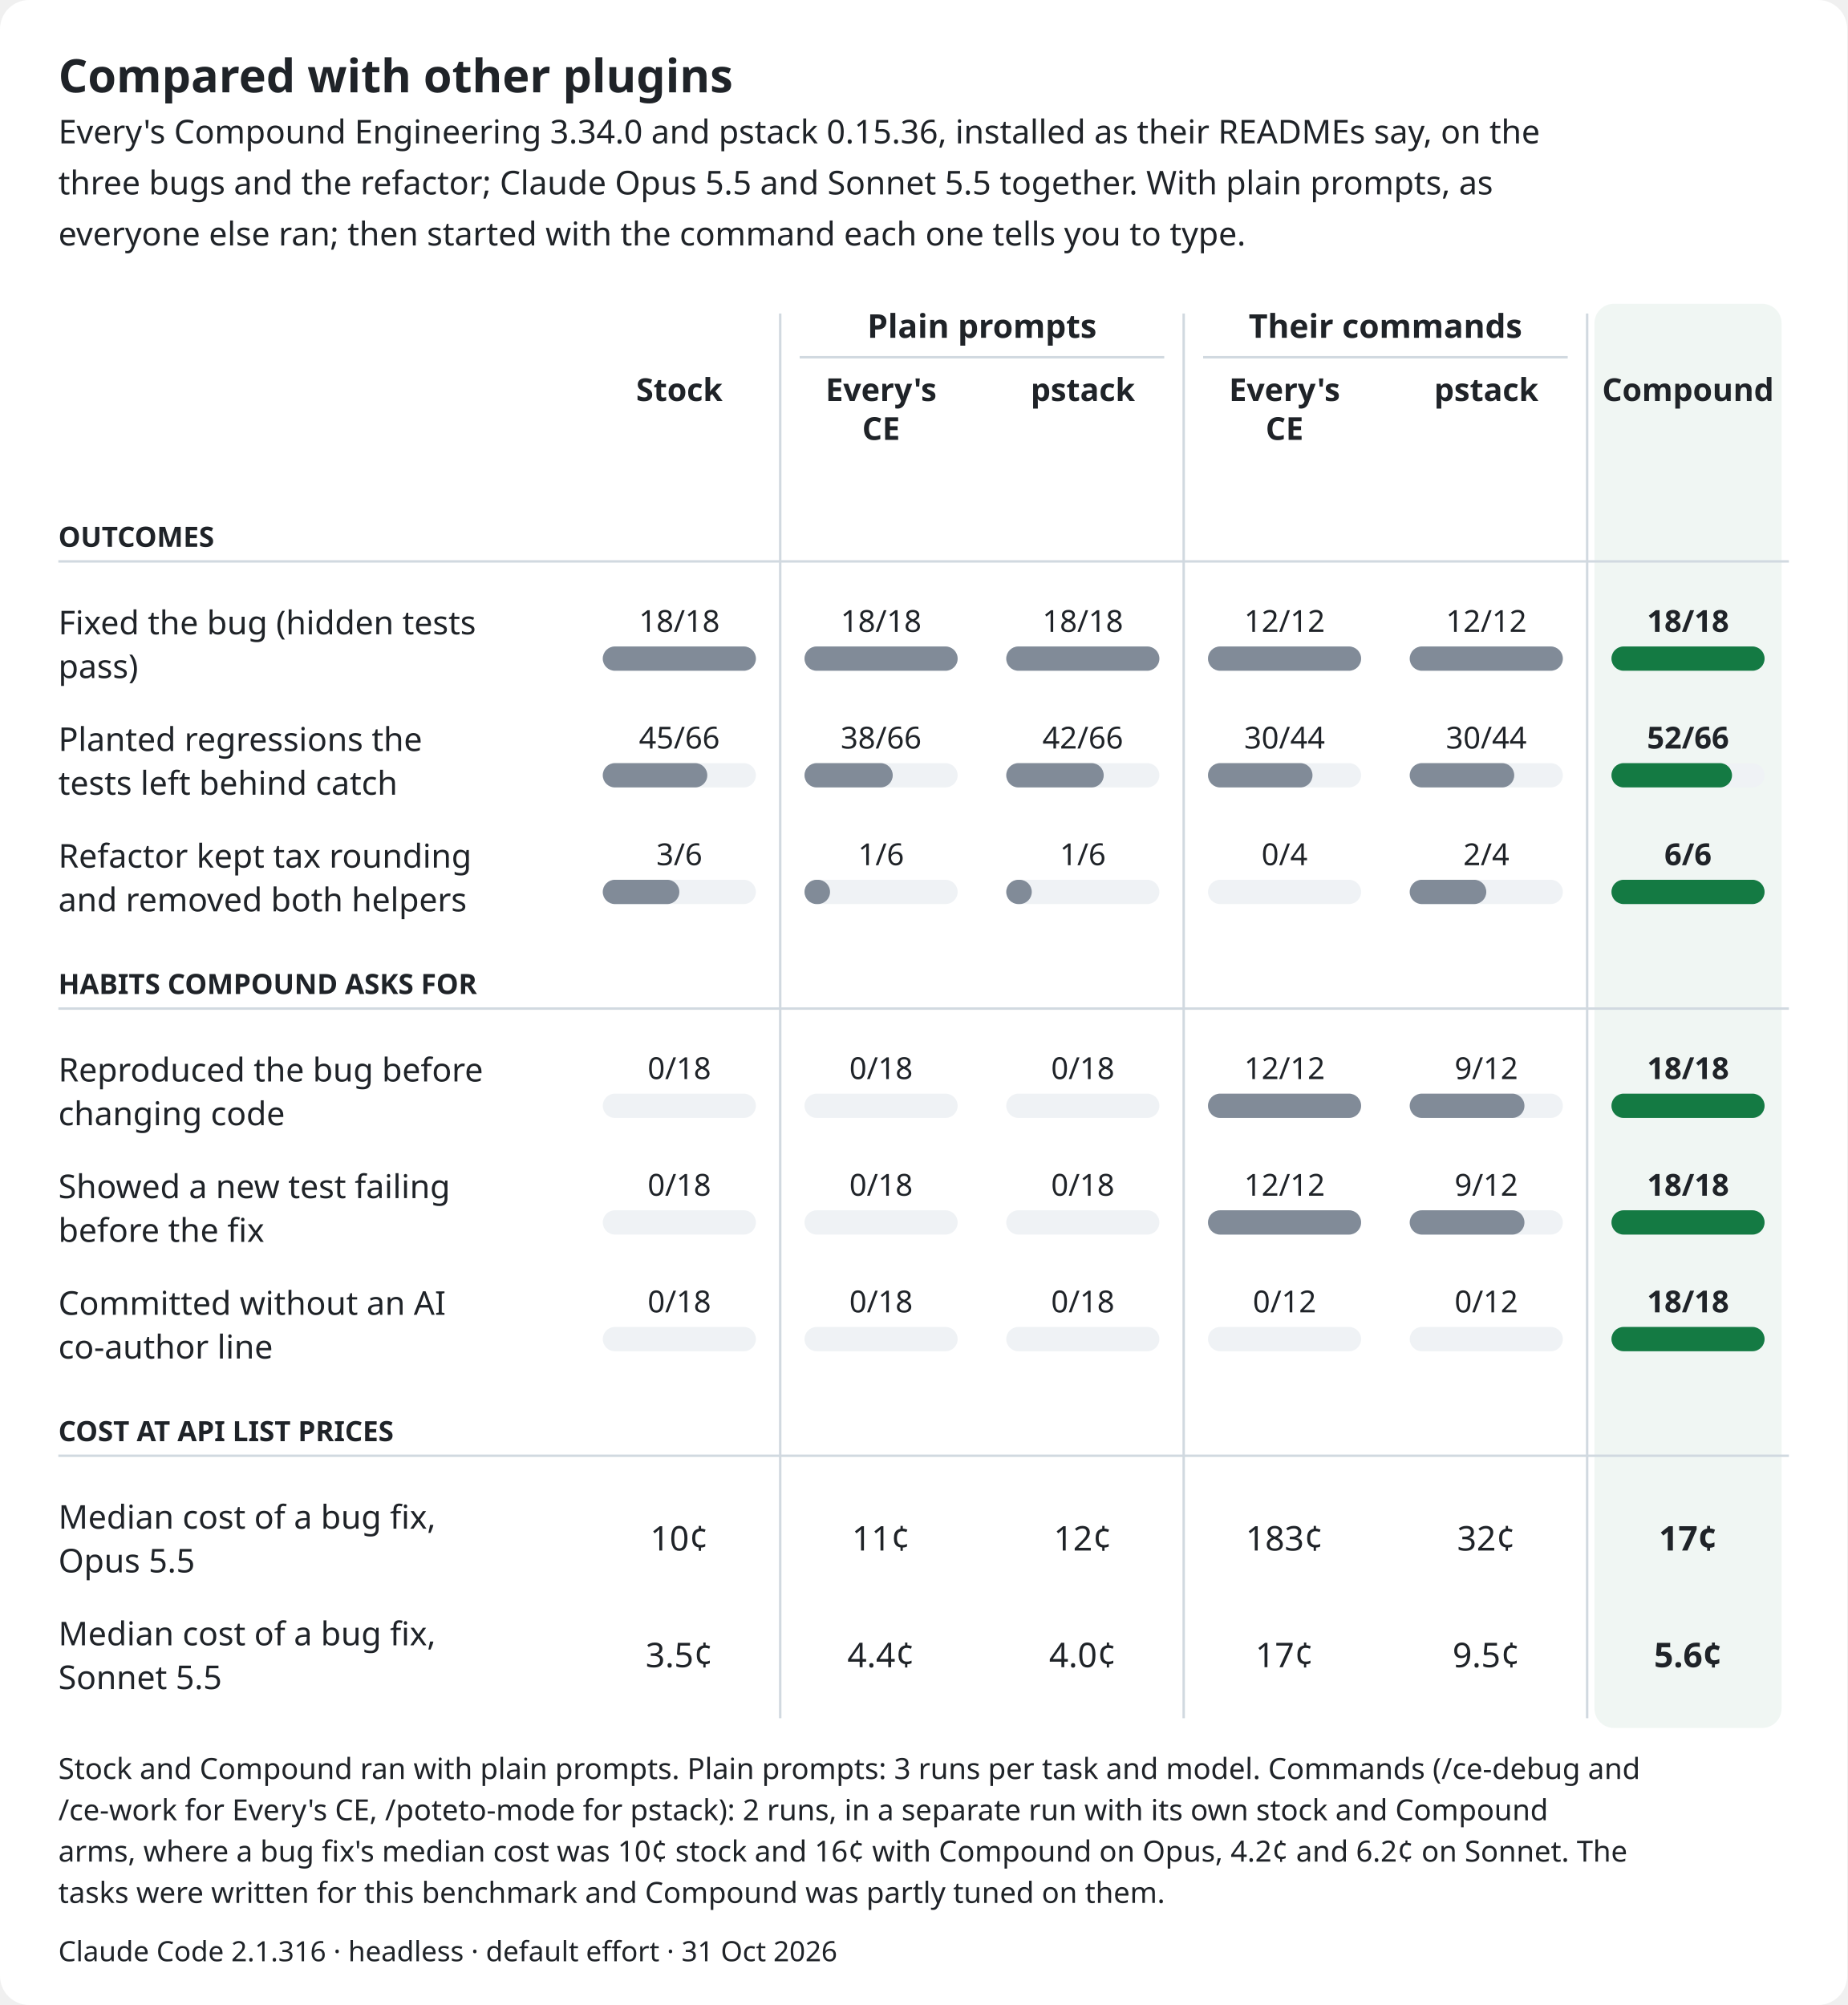
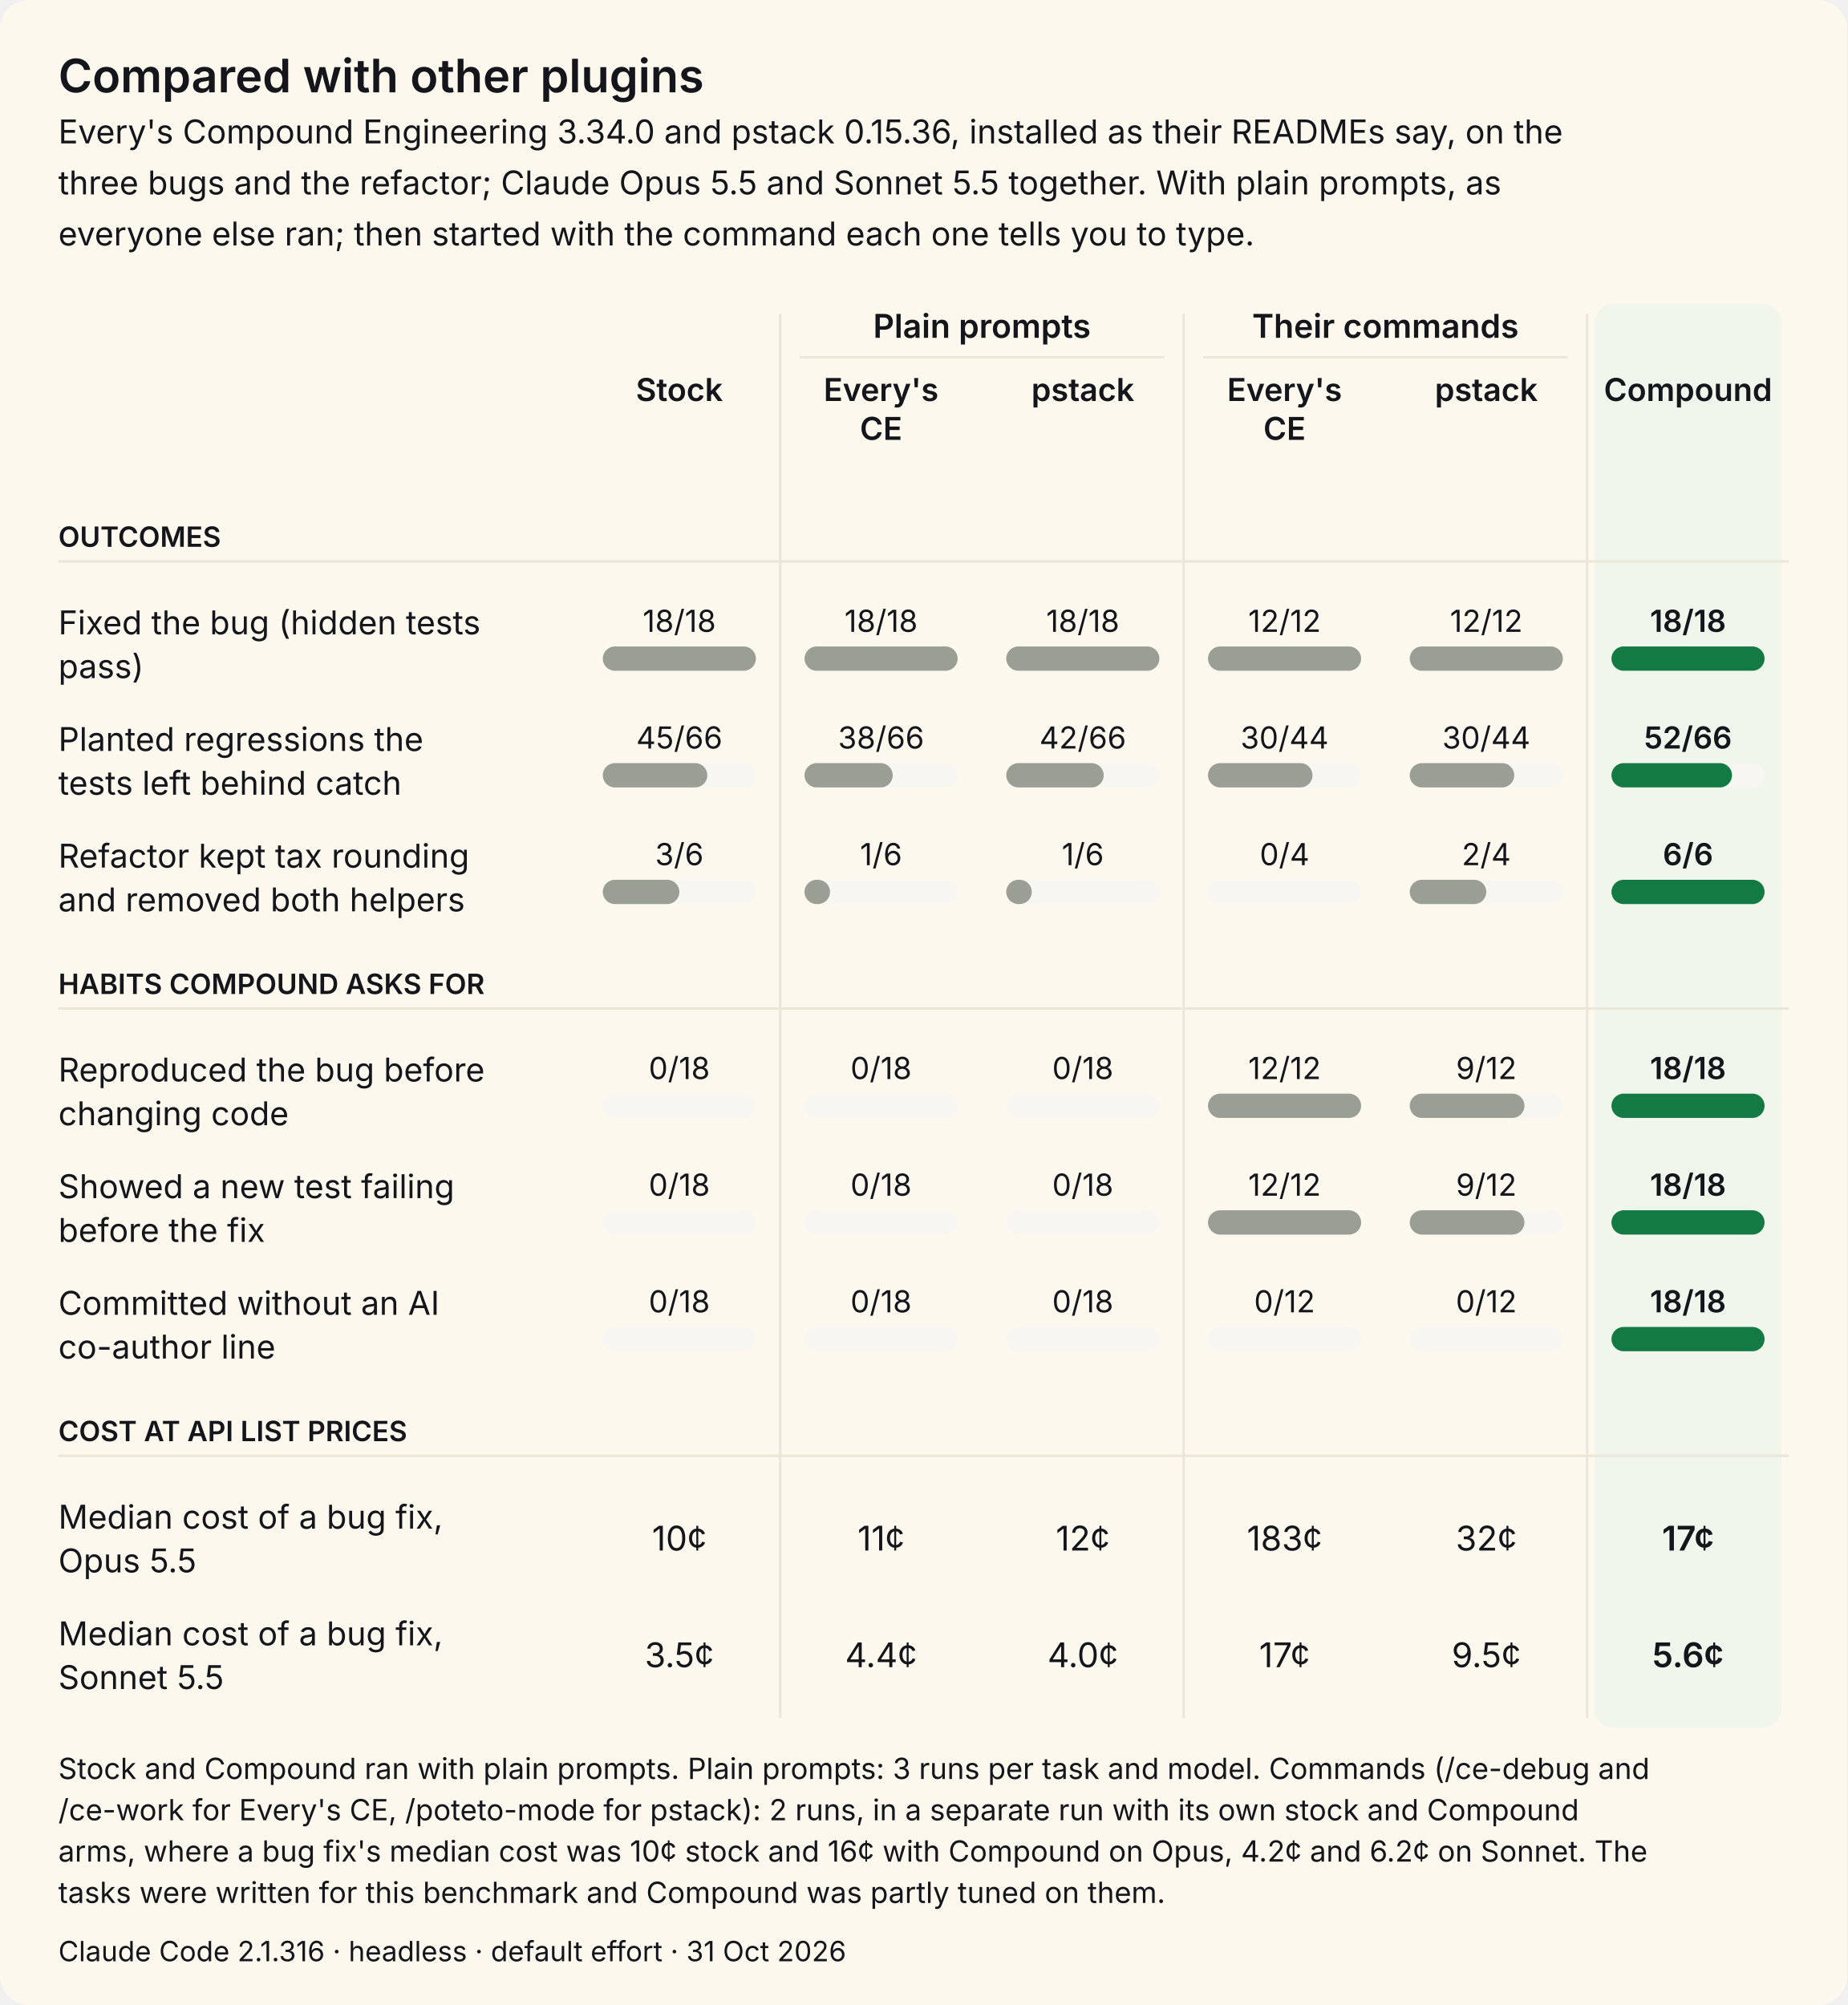
<svg xmlns="http://www.w3.org/2000/svg" width="760" height="825" viewBox="0 0 760 825" role="img" aria-labelledby="title desc">
-   <style>text{font-family:-apple-system,BlinkMacSystemFont,'Segoe UI','Noto Sans',Helvetica,Arial,sans-serif;fill:#1f2328;font-variant-numeric:tabular-nums}.mono{font-family:ui-monospace,SFMono-Regular,'SF Mono',Menlo,Consolas,'Liberation Mono',monospace}</style>
-   <rect width="760" height="825" rx="12" fill="#ffffff" />
+   <style>text{font-family:Inter,system-ui,-apple-system,BlinkMacSystemFont,'Segoe UI','Noto Sans',Helvetica,Arial,sans-serif;fill:#14161c;font-variant-numeric:tabular-nums}.mono{font-family:ui-monospace,SFMono-Regular,'SF Mono',Menlo,Consolas,'Liberation Mono',monospace}</style>
+   <rect width="760" height="825" rx="12" fill="#fdf8ee" />
  <text x="24.0" y="38.0" font-size="19" font-weight="600">Compared with other plugins</text>
-   <text x="24.0" y="59.0" font-size="13.5" fill="#59636e">Every's Compound Engineering 3.34.0 and pstack 0.15.36, installed as their READMEs say, on the</text>
-   <text x="24.0" y="80.0" font-size="13.5" fill="#59636e">three bugs and the refactor; Claude Opus 5.5 and Sonnet 5.5 together. With plain prompts, as</text>
-   <text x="24.0" y="101.0" font-size="13.5" fill="#59636e">everyone else ran; then started with the command each one tells you to type.</text>
-   <rect x="656.0" y="125.0" width="77.0" height="586.0" rx="8" fill="#e3efe8" fill-opacity="0.55" />
-   <line x1="321.0" y1="129.0" x2="321.0" y2="707.0" stroke="#d1d9e0" stroke-width="1" />
-   <line x1="487.0" y1="129.0" x2="487.0" y2="707.0" stroke="#d1d9e0" stroke-width="1" />
-   <line x1="653.0" y1="129.0" x2="653.0" y2="707.0" stroke="#d1d9e0" stroke-width="1" />
+   <text x="24.0" y="59.0" font-size="13.5" fill="#6b6f78">Every's Compound Engineering 3.34.0 and pstack 0.15.36, installed as their READMEs say, on the</text>
+   <text x="24.0" y="80.0" font-size="13.5" fill="#6b6f78">three bugs and the refactor; Claude Opus 5.5 and Sonnet 5.5 together. With plain prompts, as</text>
+   <text x="24.0" y="101.0" font-size="13.5" fill="#6b6f78">everyone else ran; then started with the command each one tells you to type.</text>
+   <rect x="656.0" y="125.0" width="77.0" height="586.0" rx="8" fill="#e5f3e9" fill-opacity="0.55" />
+   <line x1="321.0" y1="129.0" x2="321.0" y2="707.0" stroke="#ece6d8" stroke-width="1" />
+   <line x1="487.0" y1="129.0" x2="487.0" y2="707.0" stroke="#ece6d8" stroke-width="1" />
+   <line x1="653.0" y1="129.0" x2="653.0" y2="707.0" stroke="#ece6d8" stroke-width="1" />
  <text x="404.0" y="139.0" font-size="13.5" font-weight="600" text-anchor="middle">Plain prompts</text>
-   <line x1="329.0" y1="147.0" x2="479.0" y2="147.0" stroke="#d1d9e0" stroke-width="1" />
+   <line x1="329.0" y1="147.0" x2="479.0" y2="147.0" stroke="#ece6d8" stroke-width="1" />
  <text x="570.0" y="139.0" font-size="13.5" font-weight="600" text-anchor="middle">Their commands</text>
-   <line x1="495.0" y1="147.0" x2="645.0" y2="147.0" stroke="#d1d9e0" stroke-width="1" />
+   <line x1="495.0" y1="147.0" x2="645.0" y2="147.0" stroke="#ece6d8" stroke-width="1" />
  <text x="279.5" y="165.0" font-size="13" font-weight="600" text-anchor="middle">Stock</text>
  <text x="362.5" y="165.0" font-size="13" font-weight="600" text-anchor="middle">Every's</text>
  <text x="362.5" y="181.0" font-size="13" font-weight="600" text-anchor="middle">CE</text>
  <text x="445.5" y="165.0" font-size="13" font-weight="600" text-anchor="middle">pstack</text>
  <text x="528.5" y="165.0" font-size="13" font-weight="600" text-anchor="middle">Every's</text>
  <text x="528.5" y="181.0" font-size="13" font-weight="600" text-anchor="middle">CE</text>
  <text x="611.5" y="165.0" font-size="13" font-weight="600" text-anchor="middle">pstack</text>
  <text x="694.5" y="165.0" font-size="13" font-weight="600" text-anchor="middle" fill="#147a43">Compound</text>
-   <text x="24.0" y="225.0" font-size="11.5" font-weight="600" fill="#59636e">OUTCOMES</text>
-   <line x1="24.0" y1="231.0" x2="736.0" y2="231.0" stroke="#d1d9e0" stroke-width="1" />
+   <text x="24.0" y="225.0" font-size="11.5" font-weight="600" fill="#6b6f78">OUTCOMES</text>
+   <line x1="24.0" y1="231.0" x2="736.0" y2="231.0" stroke="#ece6d8" stroke-width="1" />
  <text x="24.0" y="261.0" font-size="13.5">Fixed the bug (hidden tests</text>
  <text x="24.0" y="279.0" font-size="13.5">pass)</text>
-   <rect x="248.0" y="266.0" width="63.0" height="10.0" rx="5" fill="#eff2f5" />
-   <rect x="248.0" y="266.0" width="63.0" height="10.0" rx="5" fill="#818b98" />
+   <rect x="248.0" y="266.0" width="63.0" height="10.0" rx="5" fill="#f7f6f2" />
+   <rect x="248.0" y="266.0" width="63.0" height="10.0" rx="5" fill="#9a9e95" />
  <text x="279.5" y="260.0" font-size="12.5" text-anchor="middle">18/18</text>
-   <rect x="331.0" y="266.0" width="63.0" height="10.0" rx="5" fill="#eff2f5" />
-   <rect x="331.0" y="266.0" width="63.0" height="10.0" rx="5" fill="#818b98" />
+   <rect x="331.0" y="266.0" width="63.0" height="10.0" rx="5" fill="#f7f6f2" />
+   <rect x="331.0" y="266.0" width="63.0" height="10.0" rx="5" fill="#9a9e95" />
  <text x="362.5" y="260.0" font-size="12.5" text-anchor="middle">18/18</text>
-   <rect x="414.0" y="266.0" width="63.0" height="10.0" rx="5" fill="#eff2f5" />
-   <rect x="414.0" y="266.0" width="63.0" height="10.0" rx="5" fill="#818b98" />
+   <rect x="414.0" y="266.0" width="63.0" height="10.0" rx="5" fill="#f7f6f2" />
+   <rect x="414.0" y="266.0" width="63.0" height="10.0" rx="5" fill="#9a9e95" />
  <text x="445.5" y="260.0" font-size="12.5" text-anchor="middle">18/18</text>
-   <rect x="497.0" y="266.0" width="63.0" height="10.0" rx="5" fill="#eff2f5" />
-   <rect x="497.0" y="266.0" width="63.0" height="10.0" rx="5" fill="#818b98" />
+   <rect x="497.0" y="266.0" width="63.0" height="10.0" rx="5" fill="#f7f6f2" />
+   <rect x="497.0" y="266.0" width="63.0" height="10.0" rx="5" fill="#9a9e95" />
  <text x="528.5" y="260.0" font-size="12.5" text-anchor="middle">12/12</text>
-   <rect x="580.0" y="266.0" width="63.0" height="10.0" rx="5" fill="#eff2f5" />
-   <rect x="580.0" y="266.0" width="63.0" height="10.0" rx="5" fill="#818b98" />
+   <rect x="580.0" y="266.0" width="63.0" height="10.0" rx="5" fill="#f7f6f2" />
+   <rect x="580.0" y="266.0" width="63.0" height="10.0" rx="5" fill="#9a9e95" />
  <text x="611.5" y="260.0" font-size="12.5" text-anchor="middle">12/12</text>
-   <rect x="663.0" y="266.0" width="63.0" height="10.0" rx="5" fill="#eff2f5" />
+   <rect x="663.0" y="266.0" width="63.0" height="10.0" rx="5" fill="#f7f6f2" />
  <rect x="663.0" y="266.0" width="63.0" height="10.0" rx="5" fill="#147a43" />
  <text x="694.5" y="260.0" font-size="12.5" font-weight="600" text-anchor="middle" fill="#147a43">18/18</text>
  <text x="24.0" y="309.0" font-size="13.5">Planted regressions the</text>
  <text x="24.0" y="327.0" font-size="13.5">tests left behind catch</text>
-   <rect x="248.0" y="314.0" width="63.0" height="10.0" rx="5" fill="#eff2f5" />
-   <rect x="248.0" y="314.0" width="43.0" height="10.0" rx="5" fill="#818b98" />
+   <rect x="248.0" y="314.0" width="63.0" height="10.0" rx="5" fill="#f7f6f2" />
+   <rect x="248.0" y="314.0" width="43.0" height="10.0" rx="5" fill="#9a9e95" />
  <text x="279.5" y="308.0" font-size="12.5" text-anchor="middle">45/66</text>
-   <rect x="331.0" y="314.0" width="63.0" height="10.0" rx="5" fill="#eff2f5" />
-   <rect x="331.0" y="314.0" width="36.3" height="10.0" rx="5" fill="#818b98" />
+   <rect x="331.0" y="314.0" width="63.0" height="10.0" rx="5" fill="#f7f6f2" />
+   <rect x="331.0" y="314.0" width="36.3" height="10.0" rx="5" fill="#9a9e95" />
  <text x="362.5" y="308.0" font-size="12.5" text-anchor="middle">38/66</text>
-   <rect x="414.0" y="314.0" width="63.0" height="10.0" rx="5" fill="#eff2f5" />
-   <rect x="414.0" y="314.0" width="40.1" height="10.0" rx="5" fill="#818b98" />
+   <rect x="414.0" y="314.0" width="63.0" height="10.0" rx="5" fill="#f7f6f2" />
+   <rect x="414.0" y="314.0" width="40.1" height="10.0" rx="5" fill="#9a9e95" />
  <text x="445.5" y="308.0" font-size="12.5" text-anchor="middle">42/66</text>
-   <rect x="497.0" y="314.0" width="63.0" height="10.0" rx="5" fill="#eff2f5" />
-   <rect x="497.0" y="314.0" width="43.0" height="10.0" rx="5" fill="#818b98" />
+   <rect x="497.0" y="314.0" width="63.0" height="10.0" rx="5" fill="#f7f6f2" />
+   <rect x="497.0" y="314.0" width="43.0" height="10.0" rx="5" fill="#9a9e95" />
  <text x="528.5" y="308.0" font-size="12.5" text-anchor="middle">30/44</text>
-   <rect x="580.0" y="314.0" width="63.0" height="10.0" rx="5" fill="#eff2f5" />
-   <rect x="580.0" y="314.0" width="43.0" height="10.0" rx="5" fill="#818b98" />
+   <rect x="580.0" y="314.0" width="63.0" height="10.0" rx="5" fill="#f7f6f2" />
+   <rect x="580.0" y="314.0" width="43.0" height="10.0" rx="5" fill="#9a9e95" />
  <text x="611.5" y="308.0" font-size="12.5" text-anchor="middle">30/44</text>
-   <rect x="663.0" y="314.0" width="63.0" height="10.0" rx="5" fill="#eff2f5" />
+   <rect x="663.0" y="314.0" width="63.0" height="10.0" rx="5" fill="#f7f6f2" />
  <rect x="663.0" y="314.0" width="49.6" height="10.0" rx="5" fill="#147a43" />
  <text x="694.5" y="308.0" font-size="12.5" font-weight="600" text-anchor="middle" fill="#147a43">52/66</text>
  <text x="24.0" y="357.0" font-size="13.5">Refactor kept tax rounding</text>
  <text x="24.0" y="375.0" font-size="13.5">and removed both helpers</text>
-   <rect x="248.0" y="362.0" width="63.0" height="10.0" rx="5" fill="#eff2f5" />
-   <rect x="248.0" y="362.0" width="31.5" height="10.0" rx="5" fill="#818b98" />
+   <rect x="248.0" y="362.0" width="63.0" height="10.0" rx="5" fill="#f7f6f2" />
+   <rect x="248.0" y="362.0" width="31.5" height="10.0" rx="5" fill="#9a9e95" />
  <text x="279.5" y="356.0" font-size="12.5" text-anchor="middle">3/6</text>
-   <rect x="331.0" y="362.0" width="63.0" height="10.0" rx="5" fill="#eff2f5" />
-   <rect x="331.0" y="362.0" width="10.5" height="10.0" rx="5" fill="#818b98" />
+   <rect x="331.0" y="362.0" width="63.0" height="10.0" rx="5" fill="#f7f6f2" />
+   <rect x="331.0" y="362.0" width="10.5" height="10.0" rx="5" fill="#9a9e95" />
  <text x="362.5" y="356.0" font-size="12.5" text-anchor="middle">1/6</text>
-   <rect x="414.0" y="362.0" width="63.0" height="10.0" rx="5" fill="#eff2f5" />
-   <rect x="414.0" y="362.0" width="10.5" height="10.0" rx="5" fill="#818b98" />
+   <rect x="414.0" y="362.0" width="63.0" height="10.0" rx="5" fill="#f7f6f2" />
+   <rect x="414.0" y="362.0" width="10.5" height="10.0" rx="5" fill="#9a9e95" />
  <text x="445.5" y="356.0" font-size="12.5" text-anchor="middle">1/6</text>
-   <rect x="497.0" y="362.0" width="63.0" height="10.0" rx="5" fill="#eff2f5" />
+   <rect x="497.0" y="362.0" width="63.0" height="10.0" rx="5" fill="#f7f6f2" />
  <text x="528.5" y="356.0" font-size="12.5" text-anchor="middle">0/4</text>
-   <rect x="580.0" y="362.0" width="63.0" height="10.0" rx="5" fill="#eff2f5" />
-   <rect x="580.0" y="362.0" width="31.5" height="10.0" rx="5" fill="#818b98" />
+   <rect x="580.0" y="362.0" width="63.0" height="10.0" rx="5" fill="#f7f6f2" />
+   <rect x="580.0" y="362.0" width="31.5" height="10.0" rx="5" fill="#9a9e95" />
  <text x="611.5" y="356.0" font-size="12.5" text-anchor="middle">2/4</text>
-   <rect x="663.0" y="362.0" width="63.0" height="10.0" rx="5" fill="#eff2f5" />
+   <rect x="663.0" y="362.0" width="63.0" height="10.0" rx="5" fill="#f7f6f2" />
  <rect x="663.0" y="362.0" width="63.0" height="10.0" rx="5" fill="#147a43" />
  <text x="694.5" y="356.0" font-size="12.5" font-weight="600" text-anchor="middle" fill="#147a43">6/6</text>
-   <text x="24.0" y="409.0" font-size="11.5" font-weight="600" fill="#59636e">HABITS COMPOUND ASKS FOR</text>
-   <line x1="24.0" y1="415.0" x2="736.0" y2="415.0" stroke="#d1d9e0" stroke-width="1" />
+   <text x="24.0" y="409.0" font-size="11.5" font-weight="600" fill="#6b6f78">HABITS COMPOUND ASKS FOR</text>
+   <line x1="24.0" y1="415.0" x2="736.0" y2="415.0" stroke="#ece6d8" stroke-width="1" />
  <text x="24.0" y="445.0" font-size="13.5">Reproduced the bug before</text>
  <text x="24.0" y="463.0" font-size="13.5">changing code</text>
-   <rect x="248.0" y="450.0" width="63.0" height="10.0" rx="5" fill="#eff2f5" />
+   <rect x="248.0" y="450.0" width="63.0" height="10.0" rx="5" fill="#f7f6f2" />
  <text x="279.5" y="444.0" font-size="12.5" text-anchor="middle">0/18</text>
-   <rect x="331.0" y="450.0" width="63.0" height="10.0" rx="5" fill="#eff2f5" />
+   <rect x="331.0" y="450.0" width="63.0" height="10.0" rx="5" fill="#f7f6f2" />
  <text x="362.5" y="444.0" font-size="12.5" text-anchor="middle">0/18</text>
-   <rect x="414.0" y="450.0" width="63.0" height="10.0" rx="5" fill="#eff2f5" />
+   <rect x="414.0" y="450.0" width="63.0" height="10.0" rx="5" fill="#f7f6f2" />
  <text x="445.5" y="444.0" font-size="12.5" text-anchor="middle">0/18</text>
-   <rect x="497.0" y="450.0" width="63.0" height="10.0" rx="5" fill="#eff2f5" />
-   <rect x="497.0" y="450.0" width="63.0" height="10.0" rx="5" fill="#818b98" />
+   <rect x="497.0" y="450.0" width="63.0" height="10.0" rx="5" fill="#f7f6f2" />
+   <rect x="497.0" y="450.0" width="63.0" height="10.0" rx="5" fill="#9a9e95" />
  <text x="528.5" y="444.0" font-size="12.5" text-anchor="middle">12/12</text>
-   <rect x="580.0" y="450.0" width="63.0" height="10.0" rx="5" fill="#eff2f5" />
-   <rect x="580.0" y="450.0" width="47.2" height="10.0" rx="5" fill="#818b98" />
+   <rect x="580.0" y="450.0" width="63.0" height="10.0" rx="5" fill="#f7f6f2" />
+   <rect x="580.0" y="450.0" width="47.2" height="10.0" rx="5" fill="#9a9e95" />
  <text x="611.5" y="444.0" font-size="12.5" text-anchor="middle">9/12</text>
-   <rect x="663.0" y="450.0" width="63.0" height="10.0" rx="5" fill="#eff2f5" />
+   <rect x="663.0" y="450.0" width="63.0" height="10.0" rx="5" fill="#f7f6f2" />
  <rect x="663.0" y="450.0" width="63.0" height="10.0" rx="5" fill="#147a43" />
  <text x="694.5" y="444.0" font-size="12.5" font-weight="600" text-anchor="middle" fill="#147a43">18/18</text>
  <text x="24.0" y="493.0" font-size="13.5">Showed a new test failing</text>
  <text x="24.0" y="511.0" font-size="13.5">before the fix</text>
-   <rect x="248.0" y="498.0" width="63.0" height="10.0" rx="5" fill="#eff2f5" />
+   <rect x="248.0" y="498.0" width="63.0" height="10.0" rx="5" fill="#f7f6f2" />
  <text x="279.5" y="492.0" font-size="12.5" text-anchor="middle">0/18</text>
-   <rect x="331.0" y="498.0" width="63.0" height="10.0" rx="5" fill="#eff2f5" />
+   <rect x="331.0" y="498.0" width="63.0" height="10.0" rx="5" fill="#f7f6f2" />
  <text x="362.5" y="492.0" font-size="12.5" text-anchor="middle">0/18</text>
-   <rect x="414.0" y="498.0" width="63.0" height="10.0" rx="5" fill="#eff2f5" />
+   <rect x="414.0" y="498.0" width="63.0" height="10.0" rx="5" fill="#f7f6f2" />
  <text x="445.5" y="492.0" font-size="12.5" text-anchor="middle">0/18</text>
-   <rect x="497.0" y="498.0" width="63.0" height="10.0" rx="5" fill="#eff2f5" />
-   <rect x="497.0" y="498.0" width="63.0" height="10.0" rx="5" fill="#818b98" />
+   <rect x="497.0" y="498.0" width="63.0" height="10.0" rx="5" fill="#f7f6f2" />
+   <rect x="497.0" y="498.0" width="63.0" height="10.0" rx="5" fill="#9a9e95" />
  <text x="528.5" y="492.0" font-size="12.5" text-anchor="middle">12/12</text>
-   <rect x="580.0" y="498.0" width="63.0" height="10.0" rx="5" fill="#eff2f5" />
-   <rect x="580.0" y="498.0" width="47.2" height="10.0" rx="5" fill="#818b98" />
+   <rect x="580.0" y="498.0" width="63.0" height="10.0" rx="5" fill="#f7f6f2" />
+   <rect x="580.0" y="498.0" width="47.2" height="10.0" rx="5" fill="#9a9e95" />
  <text x="611.5" y="492.0" font-size="12.5" text-anchor="middle">9/12</text>
-   <rect x="663.0" y="498.0" width="63.0" height="10.0" rx="5" fill="#eff2f5" />
+   <rect x="663.0" y="498.0" width="63.0" height="10.0" rx="5" fill="#f7f6f2" />
  <rect x="663.0" y="498.0" width="63.0" height="10.0" rx="5" fill="#147a43" />
  <text x="694.5" y="492.0" font-size="12.5" font-weight="600" text-anchor="middle" fill="#147a43">18/18</text>
  <text x="24.0" y="541.0" font-size="13.5">Committed without an AI</text>
  <text x="24.0" y="559.0" font-size="13.5">co-author line</text>
-   <rect x="248.0" y="546.0" width="63.0" height="10.0" rx="5" fill="#eff2f5" />
+   <rect x="248.0" y="546.0" width="63.0" height="10.0" rx="5" fill="#f7f6f2" />
  <text x="279.5" y="540.0" font-size="12.5" text-anchor="middle">0/18</text>
-   <rect x="331.0" y="546.0" width="63.0" height="10.0" rx="5" fill="#eff2f5" />
+   <rect x="331.0" y="546.0" width="63.0" height="10.0" rx="5" fill="#f7f6f2" />
  <text x="362.5" y="540.0" font-size="12.5" text-anchor="middle">0/18</text>
-   <rect x="414.0" y="546.0" width="63.0" height="10.0" rx="5" fill="#eff2f5" />
+   <rect x="414.0" y="546.0" width="63.0" height="10.0" rx="5" fill="#f7f6f2" />
  <text x="445.5" y="540.0" font-size="12.5" text-anchor="middle">0/18</text>
-   <rect x="497.0" y="546.0" width="63.0" height="10.0" rx="5" fill="#eff2f5" />
+   <rect x="497.0" y="546.0" width="63.0" height="10.0" rx="5" fill="#f7f6f2" />
  <text x="528.5" y="540.0" font-size="12.5" text-anchor="middle">0/12</text>
-   <rect x="580.0" y="546.0" width="63.0" height="10.0" rx="5" fill="#eff2f5" />
+   <rect x="580.0" y="546.0" width="63.0" height="10.0" rx="5" fill="#f7f6f2" />
  <text x="611.5" y="540.0" font-size="12.5" text-anchor="middle">0/12</text>
-   <rect x="663.0" y="546.0" width="63.0" height="10.0" rx="5" fill="#eff2f5" />
+   <rect x="663.0" y="546.0" width="63.0" height="10.0" rx="5" fill="#f7f6f2" />
  <rect x="663.0" y="546.0" width="63.0" height="10.0" rx="5" fill="#147a43" />
  <text x="694.5" y="540.0" font-size="12.5" font-weight="600" text-anchor="middle" fill="#147a43">18/18</text>
-   <text x="24.0" y="593.0" font-size="11.5" font-weight="600" fill="#59636e">COST AT API LIST PRICES</text>
-   <line x1="24.0" y1="599.0" x2="736.0" y2="599.0" stroke="#d1d9e0" stroke-width="1" />
+   <text x="24.0" y="593.0" font-size="11.5" font-weight="600" fill="#6b6f78">COST AT API LIST PRICES</text>
+   <line x1="24.0" y1="599.0" x2="736.0" y2="599.0" stroke="#ece6d8" stroke-width="1" />
  <text x="24.0" y="629.0" font-size="13.5">Median cost of a bug fix,</text>
  <text x="24.0" y="647.0" font-size="13.5">Opus 5.5</text>
  <text x="279.5" y="638.0" font-size="14" text-anchor="middle">10¢</text>
  <text x="362.5" y="638.0" font-size="14" text-anchor="middle">11¢</text>
  <text x="445.5" y="638.0" font-size="14" text-anchor="middle">12¢</text>
  <text x="528.5" y="638.0" font-size="14" text-anchor="middle">183¢</text>
  <text x="611.5" y="638.0" font-size="14" text-anchor="middle">32¢</text>
  <text x="694.5" y="638.0" font-size="14" font-weight="600" text-anchor="middle" fill="#147a43">17¢</text>
  <text x="24.0" y="677.0" font-size="13.5">Median cost of a bug fix,</text>
  <text x="24.0" y="695.0" font-size="13.5">Sonnet 5.5</text>
  <text x="279.5" y="686.0" font-size="14" text-anchor="middle">3.5¢</text>
  <text x="362.5" y="686.0" font-size="14" text-anchor="middle">4.4¢</text>
  <text x="445.5" y="686.0" font-size="14" text-anchor="middle">4.0¢</text>
  <text x="528.5" y="686.0" font-size="14" text-anchor="middle">17¢</text>
  <text x="611.5" y="686.0" font-size="14" text-anchor="middle">9.5¢</text>
  <text x="694.5" y="686.0" font-size="14" font-weight="600" text-anchor="middle" fill="#147a43">5.6¢</text>
-   <text x="24.0" y="732.0" font-size="12" fill="#59636e">Stock and Compound ran with plain prompts. Plain prompts: 3 runs per task and model. Commands (/ce-debug and</text>
-   <text x="24.0" y="749.0" font-size="12" fill="#59636e">/ce-work for Every's CE, /poteto-mode for pstack): 2 runs, in a separate run with its own stock and Compound</text>
-   <text x="24.0" y="766.0" font-size="12" fill="#59636e">arms, where a bug fix's median cost was 10¢ stock and 16¢ with Compound on Opus, 4.2¢ and 6.2¢ on Sonnet. The</text>
-   <text x="24.0" y="783.0" font-size="12" fill="#59636e">tasks were written for this benchmark and Compound was partly tuned on them.</text>
-   <text x="24.0" y="807.0" font-size="11.5" fill="#59636e">Claude Code 2.1.316 · headless · default effort · 31 Oct 2026</text>
+   <text x="24.0" y="732.0" font-size="12" fill="#6b6f78">Stock and Compound ran with plain prompts. Plain prompts: 3 runs per task and model. Commands (/ce-debug and</text>
+   <text x="24.0" y="749.0" font-size="12" fill="#6b6f78">/ce-work for Every's CE, /poteto-mode for pstack): 2 runs, in a separate run with its own stock and Compound</text>
+   <text x="24.0" y="766.0" font-size="12" fill="#6b6f78">arms, where a bug fix's median cost was 10¢ stock and 16¢ with Compound on Opus, 4.2¢ and 6.2¢ on Sonnet. The</text>
+   <text x="24.0" y="783.0" font-size="12" fill="#6b6f78">tasks were written for this benchmark and Compound was partly tuned on them.</text>
+   <text x="24.0" y="807.0" font-size="11.5" fill="#6b6f78">Claude Code 2.1.316 · headless · default effort · 31 Oct 2026</text>
</svg>
